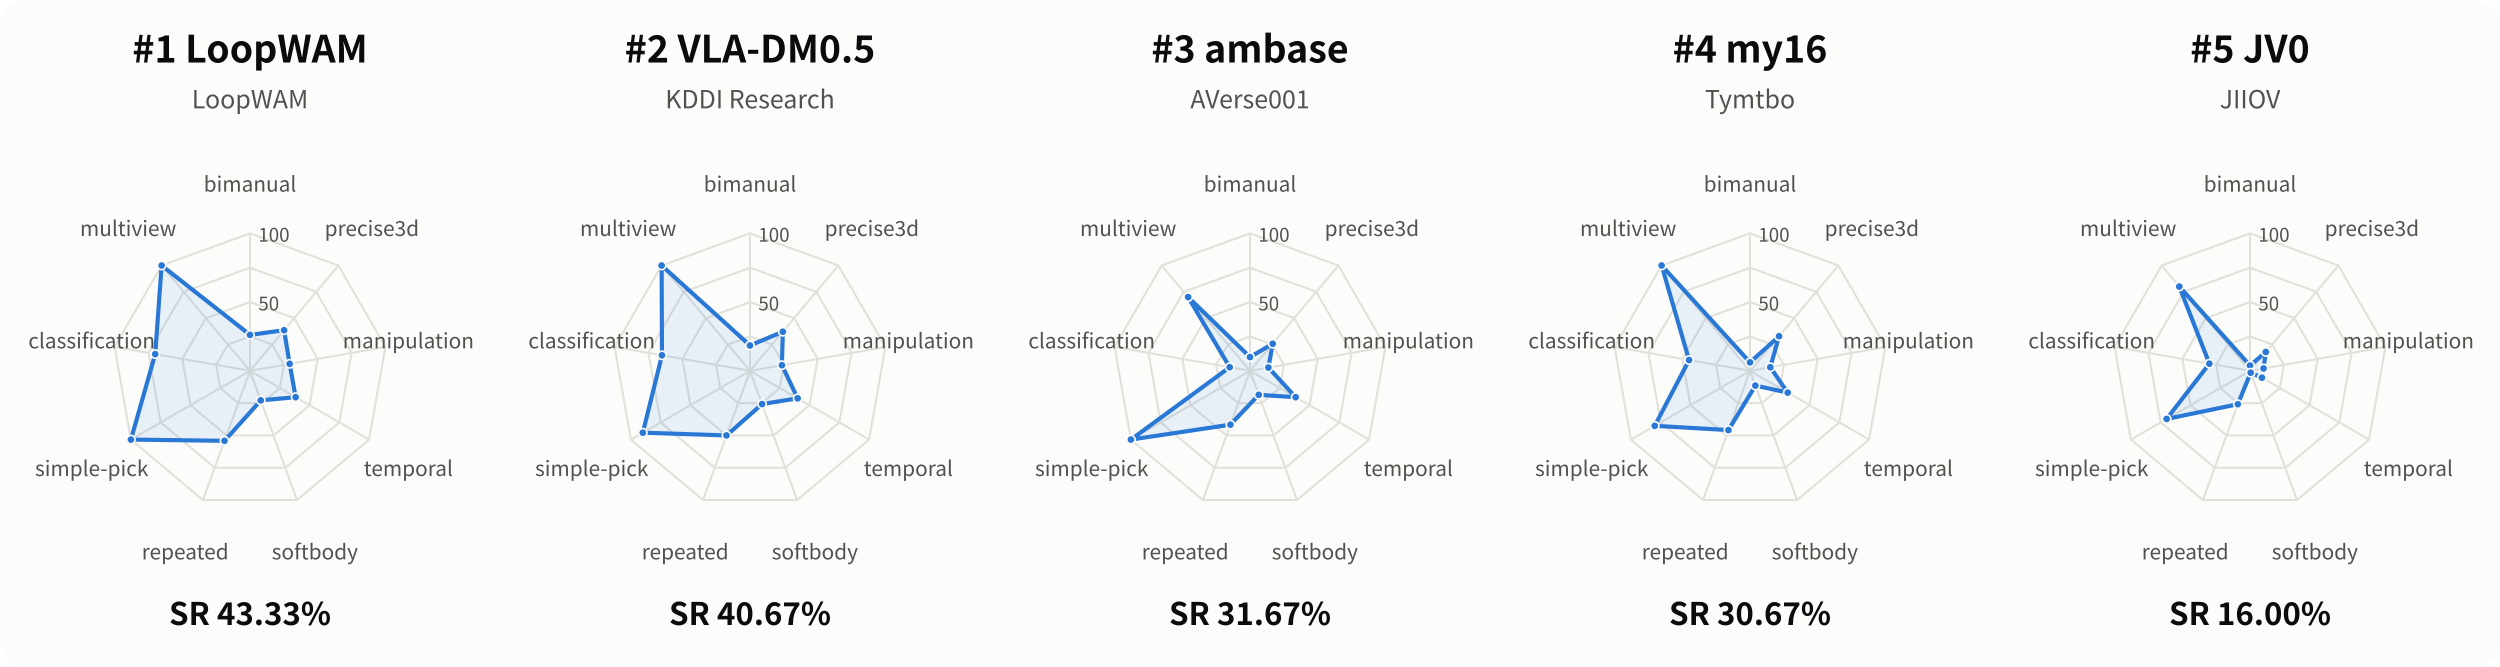
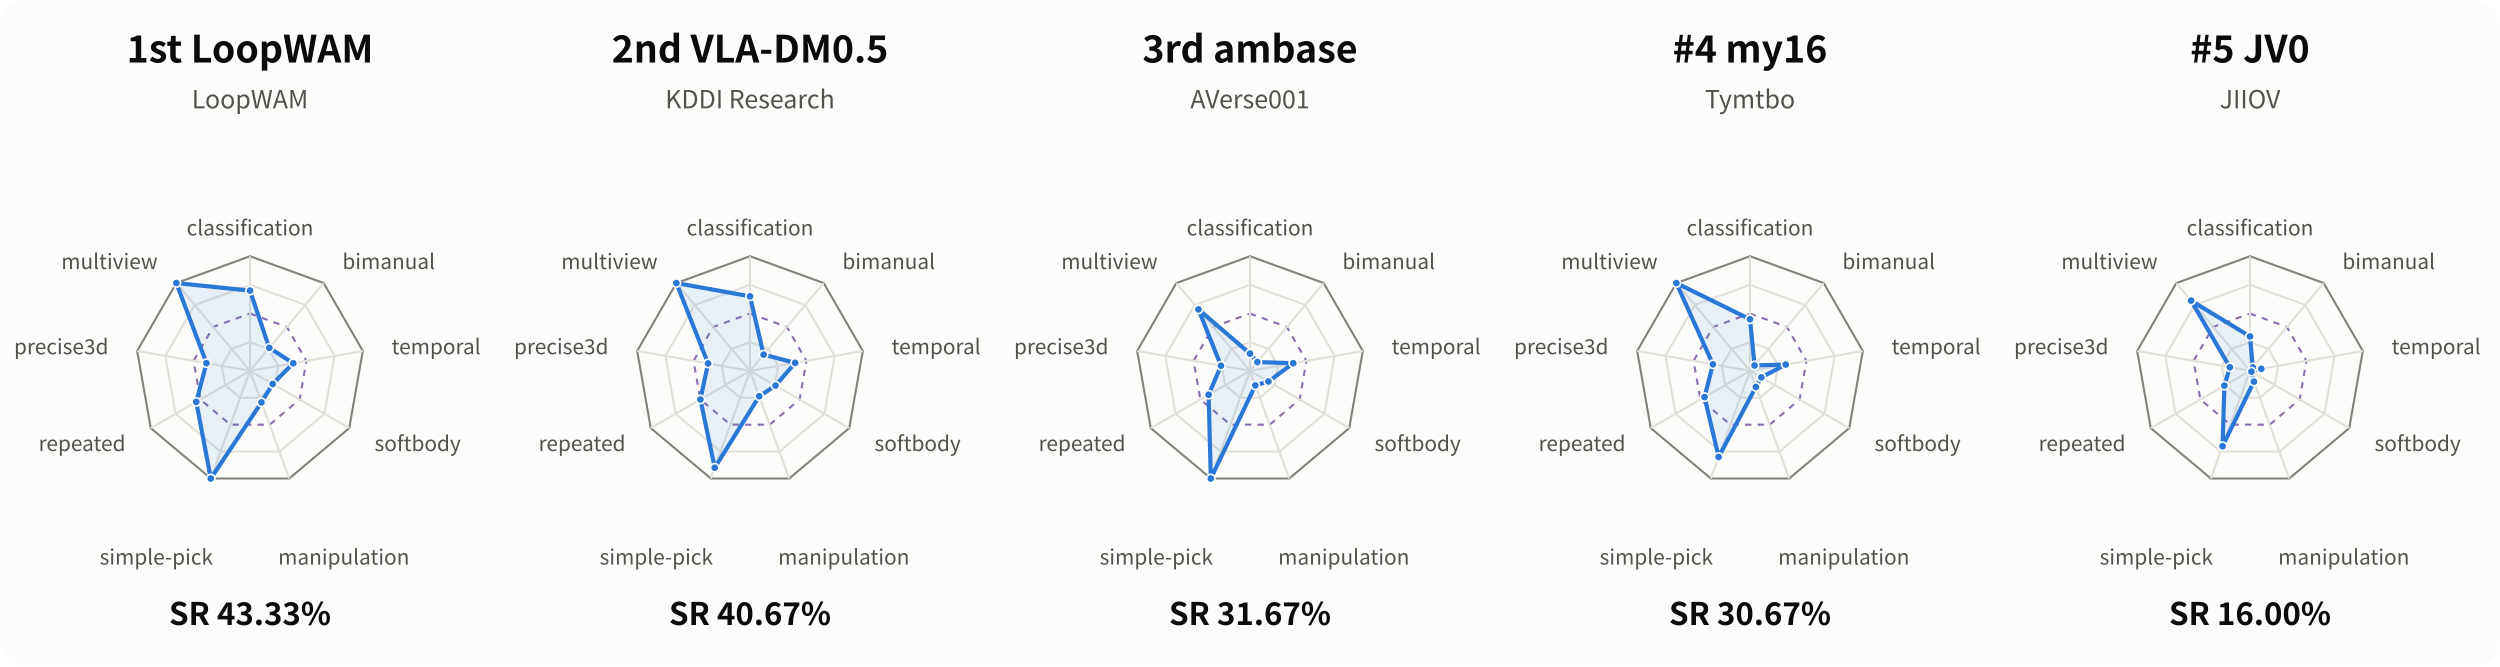
<svg xmlns="http://www.w3.org/2000/svg" width="1200" height="320" viewBox="0 0 1200 320" role="img" aria-labelledby="title desc">
  <style>text{font-family:system-ui,-apple-system,"Segoe UI","Noto Sans CJK SC",sans-serif;fill:#0b0b0b} .muted{fill:#52514e} .inverse{fill:#fcfcfb}</style>
  <rect width="100%" height="100%" rx="12" fill="#fcfcfb" />
  <g>
-     <text x="120.00" y="30.00" font-size="18" text-anchor="middle" font-weight="650" class="">#1  LoopWAM</text>
+     <text x="120.00" y="30.00" font-size="18" text-anchor="middle" font-weight="650" class="">1st  LoopWAM</text>
    <text x="120.00" y="52.00" font-size="12" text-anchor="middle" font-weight="400" class="muted">LoopWAM</text>
-     <polygon points="120.00,161.50 130.61,165.36 136.25,175.13 134.29,186.25 125.64,193.50 114.36,193.50 105.71,186.25 103.75,175.13 109.39,165.36" fill="none" stroke="#e1e0d9" stroke-width="1" />
-     <polygon points="120.00,145.00 141.21,152.72 152.50,172.27 148.58,194.50 131.29,209.01 108.71,209.01 91.42,194.50 87.50,172.27 98.79,152.72" fill="none" stroke="#e1e0d9" stroke-width="1" />
-     <polygon points="120.00,128.50 151.82,140.08 168.75,169.40 162.87,202.75 136.93,224.51 103.07,224.51 77.13,202.75 71.25,169.40 88.18,140.08" fill="none" stroke="#e1e0d9" stroke-width="1" />
-     <polygon points="120.00,112.00 162.42,127.44 185.00,166.54 177.16,211.00 142.57,240.02 97.43,240.02 62.84,211.00 55.00,166.54 77.58,127.44" fill="none" stroke="#e1e0d9" stroke-width="1" />
-     <path d="M 120 178 L 120.00 112.00" stroke="#e1e0d9" fill="none" />
-     <text x="120.00" y="92.00" font-size="10" text-anchor="middle" font-weight="400" class="muted">bimanual</text>
-     <path d="M 120 178 L 162.42 127.44" stroke="#e1e0d9" fill="none" />
-     <text x="178.49" y="113.29" font-size="10" text-anchor="middle" font-weight="400" class="muted">precise3d</text>
-     <path d="M 120 178 L 185.00 166.54" stroke="#e1e0d9" fill="none" />
-     <text x="196.00" y="167.20" font-size="10" text-anchor="middle" font-weight="400" class="muted">manipulation</text>
-     <path d="M 120 178 L 177.16 211.00" stroke="#e1e0d9" fill="none" />
-     <text x="196.00" y="228.50" font-size="10" text-anchor="middle" font-weight="400" class="muted">temporal</text>
-     <path d="M 120 178 L 142.57 240.02" stroke="#e1e0d9" fill="none" />
-     <text x="151.12" y="268.51" font-size="10" text-anchor="middle" font-weight="400" class="muted">softbody</text>
-     <path d="M 120 178 L 97.43 240.02" stroke="#e1e0d9" fill="none" />
-     <text x="88.88" y="268.51" font-size="10" text-anchor="middle" font-weight="400" class="muted">repeated</text>
-     <path d="M 120 178 L 62.84 211.00" stroke="#e1e0d9" fill="none" />
-     <text x="44.00" y="228.50" font-size="10" text-anchor="middle" font-weight="400" class="muted">simple-pick</text>
-     <path d="M 120 178 L 55.00 166.54" stroke="#e1e0d9" fill="none" />
-     <text x="44.00" y="167.20" font-size="10" text-anchor="middle" font-weight="400" class="muted">classification</text>
-     <path d="M 120 178 L 77.58 127.44" stroke="#e1e0d9" fill="none" />
-     <text x="61.51" y="113.29" font-size="10" text-anchor="middle" font-weight="400" class="muted">multiview</text>
-     <text x="124.00" y="149.00" font-size="9" text-anchor="start" font-weight="400" class="muted">50</text>
-     <text x="124.00" y="116.00" font-size="9" text-anchor="start" font-weight="400" class="muted">100</text>
-     <polygon points="120.00,160.74 136.36,158.50 139.03,174.64 141.91,190.65 125.16,192.18 107.77,211.59 62.84,211.00 74.50,169.98 77.58,127.44" fill="#2a78d6" fill-opacity="0.10" stroke="#2a78d6" stroke-width="2" stroke-linejoin="round" />
-     <circle cx="120.00" cy="160.74" r="2" fill="#2a78d6" stroke="#fcfcfb" stroke-width="0.8" />
-     <circle cx="136.36" cy="158.50" r="2" fill="#2a78d6" stroke="#fcfcfb" stroke-width="0.8" />
-     <circle cx="139.03" cy="174.64" r="2" fill="#2a78d6" stroke="#fcfcfb" stroke-width="0.8" />
-     <circle cx="141.91" cy="190.65" r="2" fill="#2a78d6" stroke="#fcfcfb" stroke-width="0.8" />
-     <circle cx="125.16" cy="192.18" r="2" fill="#2a78d6" stroke="#fcfcfb" stroke-width="0.8" />
-     <circle cx="107.77" cy="211.59" r="2" fill="#2a78d6" stroke="#fcfcfb" stroke-width="0.8" />
-     <circle cx="62.84" cy="211.00" r="2" fill="#2a78d6" stroke="#fcfcfb" stroke-width="0.8" />
-     <circle cx="74.50" cy="169.98" r="2" fill="#2a78d6" stroke="#fcfcfb" stroke-width="0.8" />
-     <circle cx="77.58" cy="127.44" r="2" fill="#2a78d6" stroke="#fcfcfb" stroke-width="0.8" />
+     <polygon points="120.00,164.25 128.84,167.47 133.54,175.61 131.91,184.88 124.70,190.92 115.30,190.92 108.09,184.88 106.46,175.61 111.16,167.47" fill="none" stroke="#e1e0d9" stroke-width="1" />
+     <polygon points="120.00,150.50 137.68,156.93 147.08,173.22 143.82,191.75 129.41,203.84 110.59,203.84 96.18,191.75 92.92,173.22 102.32,156.93" fill="none" stroke="#8b6caf" stroke-width="1" stroke-dasharray="3 3" />
+     <polygon points="120.00,136.75 146.51,146.40 160.62,170.84 155.72,198.62 134.11,216.76 105.89,216.76 84.28,198.62 79.38,170.84 93.49,146.40" fill="none" stroke="#e1e0d9" stroke-width="1" />
+     <polygon points="120.00,123.00 155.35,135.87 174.16,168.45 167.63,205.50 138.81,229.68 101.19,229.68 72.37,205.50 65.84,168.45 84.65,135.87" fill="none" stroke="#82827b" stroke-width="1" />
+     <path d="M 120 178 L 120.00 123.00" stroke="#e1e0d9" fill="none" />
+     <text x="120.00" y="113.00" font-size="10" text-anchor="middle" font-weight="400" class="muted">classification</text>
+     <path d="M 120 178 L 155.35 135.87" stroke="#e1e0d9" fill="none" />
+     <text x="164.35" y="129.14" font-size="10" text-anchor="start" font-weight="400" class="muted">bimanual</text>
+     <path d="M 120 178 L 174.16 168.45" stroke="#e1e0d9" fill="none" />
+     <text x="187.95" y="170.02" font-size="10" text-anchor="start" font-weight="400" class="muted">temporal</text>
+     <path d="M 120 178 L 167.63 205.50" stroke="#e1e0d9" fill="none" />
+     <text x="179.76" y="216.50" font-size="10" text-anchor="start" font-weight="400" class="muted">softbody</text>
+     <path d="M 120 178 L 138.81 229.68" stroke="#e1e0d9" fill="none" />
+     <text x="165.00" y="271.00" font-size="10" text-anchor="middle" font-weight="400" class="muted">manipulation</text>
+     <path d="M 120 178 L 101.19 229.68" stroke="#e1e0d9" fill="none" />
+     <text x="75.00" y="271.00" font-size="10" text-anchor="middle" font-weight="400" class="muted">simple-pick</text>
+     <path d="M 120 178 L 72.37 205.50" stroke="#e1e0d9" fill="none" />
+     <text x="60.24" y="216.50" font-size="10" text-anchor="end" font-weight="400" class="muted">repeated</text>
+     <path d="M 120 178 L 65.84 168.45" stroke="#e1e0d9" fill="none" />
+     <text x="52.05" y="170.02" font-size="10" text-anchor="end" font-weight="400" class="muted">precise3d</text>
+     <path d="M 120 178 L 84.65 135.87" stroke="#e1e0d9" fill="none" />
+     <text x="75.65" y="129.14" font-size="10" text-anchor="end" font-weight="400" class="muted">multiview</text>
+     <polygon points="120.00,139.50 129.25,166.98 140.76,174.34 130.89,184.29 125.51,193.14 101.19,229.68 94.20,192.90 99.11,174.32 84.65,135.87" fill="#2a78d6" fill-opacity="0.10" stroke="#2a78d6" stroke-width="2" stroke-linejoin="round" />
+     <circle cx="120.00" cy="139.50" r="2" fill="#2a78d6" stroke="#fcfcfb" stroke-width="0.8" />
+     <circle cx="129.25" cy="166.98" r="2" fill="#2a78d6" stroke="#fcfcfb" stroke-width="0.8" />
+     <circle cx="140.76" cy="174.34" r="2" fill="#2a78d6" stroke="#fcfcfb" stroke-width="0.8" />
+     <circle cx="130.89" cy="184.29" r="2" fill="#2a78d6" stroke="#fcfcfb" stroke-width="0.8" />
+     <circle cx="125.51" cy="193.14" r="2" fill="#2a78d6" stroke="#fcfcfb" stroke-width="0.8" />
+     <circle cx="101.19" cy="229.68" r="2" fill="#2a78d6" stroke="#fcfcfb" stroke-width="0.8" />
+     <circle cx="94.20" cy="192.90" r="2" fill="#2a78d6" stroke="#fcfcfb" stroke-width="0.8" />
+     <circle cx="99.11" cy="174.32" r="2" fill="#2a78d6" stroke="#fcfcfb" stroke-width="0.8" />
+     <circle cx="84.65" cy="135.87" r="2" fill="#2a78d6" stroke="#fcfcfb" stroke-width="0.8" />
    <text x="120.00" y="300.00" font-size="15" text-anchor="middle" font-weight="600" class="">SR 43.33%</text>
  </g>
  <g>
-     <text x="360.00" y="30.00" font-size="18" text-anchor="middle" font-weight="650" class="">#2  VLA-DM0.5</text>
+     <text x="360.00" y="30.00" font-size="18" text-anchor="middle" font-weight="650" class="">2nd  VLA-DM0.5</text>
    <text x="360.00" y="52.00" font-size="12" text-anchor="middle" font-weight="400" class="muted">KDDI Research</text>
-     <polygon points="360.00,161.50 370.61,165.36 376.25,175.13 374.29,186.25 365.64,193.50 354.36,193.50 345.71,186.25 343.75,175.13 349.39,165.36" fill="none" stroke="#e1e0d9" stroke-width="1" />
-     <polygon points="360.00,145.00 381.21,152.72 392.50,172.27 388.58,194.50 371.29,209.01 348.71,209.01 331.42,194.50 327.50,172.27 338.79,152.72" fill="none" stroke="#e1e0d9" stroke-width="1" />
-     <polygon points="360.00,128.50 391.82,140.08 408.75,169.40 402.87,202.75 376.93,224.51 343.07,224.51 317.13,202.75 311.25,169.40 328.18,140.08" fill="none" stroke="#e1e0d9" stroke-width="1" />
-     <polygon points="360.00,112.00 402.42,127.44 425.00,166.54 417.16,211.00 382.57,240.02 337.43,240.02 302.84,211.00 295.00,166.54 317.58,127.44" fill="none" stroke="#e1e0d9" stroke-width="1" />
-     <path d="M 360 178 L 360.00 112.00" stroke="#e1e0d9" fill="none" />
-     <text x="360.00" y="92.00" font-size="10" text-anchor="middle" font-weight="400" class="muted">bimanual</text>
-     <path d="M 360 178 L 402.42 127.44" stroke="#e1e0d9" fill="none" />
-     <text x="418.49" y="113.29" font-size="10" text-anchor="middle" font-weight="400" class="muted">precise3d</text>
-     <path d="M 360 178 L 425.00 166.54" stroke="#e1e0d9" fill="none" />
-     <text x="436.00" y="167.20" font-size="10" text-anchor="middle" font-weight="400" class="muted">manipulation</text>
-     <path d="M 360 178 L 417.16 211.00" stroke="#e1e0d9" fill="none" />
-     <text x="436.00" y="228.50" font-size="10" text-anchor="middle" font-weight="400" class="muted">temporal</text>
-     <path d="M 360 178 L 382.57 240.02" stroke="#e1e0d9" fill="none" />
-     <text x="391.12" y="268.51" font-size="10" text-anchor="middle" font-weight="400" class="muted">softbody</text>
-     <path d="M 360 178 L 337.43 240.02" stroke="#e1e0d9" fill="none" />
-     <text x="328.88" y="268.51" font-size="10" text-anchor="middle" font-weight="400" class="muted">repeated</text>
-     <path d="M 360 178 L 302.84 211.00" stroke="#e1e0d9" fill="none" />
-     <text x="284.00" y="228.50" font-size="10" text-anchor="middle" font-weight="400" class="muted">simple-pick</text>
-     <path d="M 360 178 L 295.00 166.54" stroke="#e1e0d9" fill="none" />
-     <text x="284.00" y="167.20" font-size="10" text-anchor="middle" font-weight="400" class="muted">classification</text>
-     <path d="M 360 178 L 317.58 127.44" stroke="#e1e0d9" fill="none" />
-     <text x="301.51" y="113.29" font-size="10" text-anchor="middle" font-weight="400" class="muted">multiview</text>
-     <text x="364.00" y="149.00" font-size="9" text-anchor="start" font-weight="400" class="muted">50</text>
-     <text x="364.00" y="116.00" font-size="9" text-anchor="start" font-weight="400" class="muted">100</text>
-     <polygon points="360.00,165.82 375.76,159.22 375.32,175.30 382.86,191.20 365.80,193.95 348.71,209.01 308.56,207.70 317.75,170.55 317.58,127.44" fill="#2a78d6" fill-opacity="0.10" stroke="#2a78d6" stroke-width="2" stroke-linejoin="round" />
-     <circle cx="360.00" cy="165.82" r="2" fill="#2a78d6" stroke="#fcfcfb" stroke-width="0.8" />
-     <circle cx="375.76" cy="159.22" r="2" fill="#2a78d6" stroke="#fcfcfb" stroke-width="0.8" />
-     <circle cx="375.32" cy="175.30" r="2" fill="#2a78d6" stroke="#fcfcfb" stroke-width="0.8" />
-     <circle cx="382.86" cy="191.20" r="2" fill="#2a78d6" stroke="#fcfcfb" stroke-width="0.8" />
-     <circle cx="365.80" cy="193.95" r="2" fill="#2a78d6" stroke="#fcfcfb" stroke-width="0.8" />
-     <circle cx="348.71" cy="209.01" r="2" fill="#2a78d6" stroke="#fcfcfb" stroke-width="0.8" />
-     <circle cx="308.56" cy="207.70" r="2" fill="#2a78d6" stroke="#fcfcfb" stroke-width="0.8" />
-     <circle cx="317.75" cy="170.55" r="2" fill="#2a78d6" stroke="#fcfcfb" stroke-width="0.8" />
-     <circle cx="317.58" cy="127.44" r="2" fill="#2a78d6" stroke="#fcfcfb" stroke-width="0.8" />
+     <polygon points="360.00,164.25 368.84,167.47 373.54,175.61 371.91,184.88 364.70,190.92 355.30,190.92 348.09,184.88 346.46,175.61 351.16,167.47" fill="none" stroke="#e1e0d9" stroke-width="1" />
+     <polygon points="360.00,150.50 377.68,156.93 387.08,173.22 383.82,191.75 369.41,203.84 350.59,203.84 336.18,191.75 332.92,173.22 342.32,156.93" fill="none" stroke="#8b6caf" stroke-width="1" stroke-dasharray="3 3" />
+     <polygon points="360.00,136.75 386.51,146.40 400.62,170.84 395.72,198.62 374.11,216.76 345.89,216.76 324.28,198.62 319.38,170.84 333.49,146.40" fill="none" stroke="#e1e0d9" stroke-width="1" />
+     <polygon points="360.00,123.00 395.35,135.87 414.16,168.45 407.63,205.50 378.81,229.68 341.19,229.68 312.37,205.50 305.84,168.45 324.65,135.87" fill="none" stroke="#82827b" stroke-width="1" />
+     <path d="M 360 178 L 360.00 123.00" stroke="#e1e0d9" fill="none" />
+     <text x="360.00" y="113.00" font-size="10" text-anchor="middle" font-weight="400" class="muted">classification</text>
+     <path d="M 360 178 L 395.35 135.87" stroke="#e1e0d9" fill="none" />
+     <text x="404.35" y="129.14" font-size="10" text-anchor="start" font-weight="400" class="muted">bimanual</text>
+     <path d="M 360 178 L 414.16 168.45" stroke="#e1e0d9" fill="none" />
+     <text x="427.95" y="170.02" font-size="10" text-anchor="start" font-weight="400" class="muted">temporal</text>
+     <path d="M 360 178 L 407.63 205.50" stroke="#e1e0d9" fill="none" />
+     <text x="419.76" y="216.50" font-size="10" text-anchor="start" font-weight="400" class="muted">softbody</text>
+     <path d="M 360 178 L 378.81 229.68" stroke="#e1e0d9" fill="none" />
+     <text x="405.00" y="271.00" font-size="10" text-anchor="middle" font-weight="400" class="muted">manipulation</text>
+     <path d="M 360 178 L 341.19 229.68" stroke="#e1e0d9" fill="none" />
+     <text x="315.00" y="271.00" font-size="10" text-anchor="middle" font-weight="400" class="muted">simple-pick</text>
+     <path d="M 360 178 L 312.37 205.50" stroke="#e1e0d9" fill="none" />
+     <text x="300.24" y="216.50" font-size="10" text-anchor="end" font-weight="400" class="muted">repeated</text>
+     <path d="M 360 178 L 305.84 168.45" stroke="#e1e0d9" fill="none" />
+     <text x="292.05" y="170.02" font-size="10" text-anchor="end" font-weight="400" class="muted">precise3d</text>
+     <path d="M 360 178 L 324.65 135.87" stroke="#e1e0d9" fill="none" />
+     <text x="315.65" y="129.14" font-size="10" text-anchor="end" font-weight="400" class="muted">multiview</text>
+     <polygon points="360.00,142.25 366.53,170.22 381.67,174.18 372.25,185.07 364.43,190.18 343.07,224.51 336.18,191.75 339.88,174.45 324.65,135.87" fill="#2a78d6" fill-opacity="0.10" stroke="#2a78d6" stroke-width="2" stroke-linejoin="round" />
+     <circle cx="360.00" cy="142.25" r="2" fill="#2a78d6" stroke="#fcfcfb" stroke-width="0.8" />
+     <circle cx="366.53" cy="170.22" r="2" fill="#2a78d6" stroke="#fcfcfb" stroke-width="0.8" />
+     <circle cx="381.67" cy="174.18" r="2" fill="#2a78d6" stroke="#fcfcfb" stroke-width="0.8" />
+     <circle cx="372.25" cy="185.07" r="2" fill="#2a78d6" stroke="#fcfcfb" stroke-width="0.8" />
+     <circle cx="364.43" cy="190.18" r="2" fill="#2a78d6" stroke="#fcfcfb" stroke-width="0.8" />
+     <circle cx="343.07" cy="224.51" r="2" fill="#2a78d6" stroke="#fcfcfb" stroke-width="0.8" />
+     <circle cx="336.18" cy="191.75" r="2" fill="#2a78d6" stroke="#fcfcfb" stroke-width="0.8" />
+     <circle cx="339.88" cy="174.45" r="2" fill="#2a78d6" stroke="#fcfcfb" stroke-width="0.8" />
+     <circle cx="324.65" cy="135.87" r="2" fill="#2a78d6" stroke="#fcfcfb" stroke-width="0.8" />
    <text x="360.00" y="300.00" font-size="15" text-anchor="middle" font-weight="600" class="">SR 40.67%</text>
  </g>
  <g>
-     <text x="600.00" y="30.00" font-size="18" text-anchor="middle" font-weight="650" class="">#3  ambase</text>
+     <text x="600.00" y="30.00" font-size="18" text-anchor="middle" font-weight="650" class="">3rd  ambase</text>
    <text x="600.00" y="52.00" font-size="12" text-anchor="middle" font-weight="400" class="muted">AVerse001</text>
-     <polygon points="600.00,161.50 610.61,165.36 616.25,175.13 614.29,186.25 605.64,193.50 594.36,193.50 585.71,186.25 583.75,175.13 589.39,165.36" fill="none" stroke="#e1e0d9" stroke-width="1" />
-     <polygon points="600.00,145.00 621.21,152.72 632.50,172.27 628.58,194.50 611.29,209.01 588.71,209.01 571.42,194.50 567.50,172.27 578.79,152.72" fill="none" stroke="#e1e0d9" stroke-width="1" />
-     <polygon points="600.00,128.50 631.82,140.08 648.75,169.40 642.87,202.75 616.93,224.51 583.07,224.51 557.13,202.75 551.25,169.40 568.18,140.08" fill="none" stroke="#e1e0d9" stroke-width="1" />
-     <polygon points="600.00,112.00 642.42,127.44 665.00,166.54 657.16,211.00 622.57,240.02 577.43,240.02 542.84,211.00 535.00,166.54 557.58,127.44" fill="none" stroke="#e1e0d9" stroke-width="1" />
-     <path d="M 600 178 L 600.00 112.00" stroke="#e1e0d9" fill="none" />
-     <text x="600.00" y="92.00" font-size="10" text-anchor="middle" font-weight="400" class="muted">bimanual</text>
-     <path d="M 600 178 L 642.42 127.44" stroke="#e1e0d9" fill="none" />
-     <text x="658.49" y="113.29" font-size="10" text-anchor="middle" font-weight="400" class="muted">precise3d</text>
-     <path d="M 600 178 L 665.00 166.54" stroke="#e1e0d9" fill="none" />
-     <text x="676.00" y="167.20" font-size="10" text-anchor="middle" font-weight="400" class="muted">manipulation</text>
-     <path d="M 600 178 L 657.16 211.00" stroke="#e1e0d9" fill="none" />
-     <text x="676.00" y="228.50" font-size="10" text-anchor="middle" font-weight="400" class="muted">temporal</text>
-     <path d="M 600 178 L 622.57 240.02" stroke="#e1e0d9" fill="none" />
-     <text x="631.12" y="268.51" font-size="10" text-anchor="middle" font-weight="400" class="muted">softbody</text>
-     <path d="M 600 178 L 577.43 240.02" stroke="#e1e0d9" fill="none" />
-     <text x="568.88" y="268.51" font-size="10" text-anchor="middle" font-weight="400" class="muted">repeated</text>
-     <path d="M 600 178 L 542.84 211.00" stroke="#e1e0d9" fill="none" />
-     <text x="524.00" y="228.50" font-size="10" text-anchor="middle" font-weight="400" class="muted">simple-pick</text>
-     <path d="M 600 178 L 535.00 166.54" stroke="#e1e0d9" fill="none" />
-     <text x="524.00" y="167.20" font-size="10" text-anchor="middle" font-weight="400" class="muted">classification</text>
-     <path d="M 600 178 L 557.58 127.44" stroke="#e1e0d9" fill="none" />
-     <text x="541.51" y="113.29" font-size="10" text-anchor="middle" font-weight="400" class="muted">multiview</text>
-     <text x="604.00" y="149.00" font-size="9" text-anchor="start" font-weight="400" class="muted">50</text>
-     <text x="604.00" y="116.00" font-size="9" text-anchor="start" font-weight="400" class="muted">100</text>
-     <polygon points="600.00,171.40 610.91,165.00 608.82,176.44 621.91,190.65 604.19,189.52 590.59,203.84 542.84,211.00 590.25,176.28 570.30,142.61" fill="#2a78d6" fill-opacity="0.10" stroke="#2a78d6" stroke-width="2" stroke-linejoin="round" />
-     <circle cx="600.00" cy="171.40" r="2" fill="#2a78d6" stroke="#fcfcfb" stroke-width="0.8" />
-     <circle cx="610.91" cy="165.00" r="2" fill="#2a78d6" stroke="#fcfcfb" stroke-width="0.8" />
-     <circle cx="608.82" cy="176.44" r="2" fill="#2a78d6" stroke="#fcfcfb" stroke-width="0.8" />
-     <circle cx="621.91" cy="190.65" r="2" fill="#2a78d6" stroke="#fcfcfb" stroke-width="0.8" />
-     <circle cx="604.19" cy="189.52" r="2" fill="#2a78d6" stroke="#fcfcfb" stroke-width="0.8" />
-     <circle cx="590.59" cy="203.84" r="2" fill="#2a78d6" stroke="#fcfcfb" stroke-width="0.8" />
-     <circle cx="542.84" cy="211.00" r="2" fill="#2a78d6" stroke="#fcfcfb" stroke-width="0.8" />
-     <circle cx="590.25" cy="176.28" r="2" fill="#2a78d6" stroke="#fcfcfb" stroke-width="0.8" />
-     <circle cx="570.30" cy="142.61" r="2" fill="#2a78d6" stroke="#fcfcfb" stroke-width="0.8" />
+     <polygon points="600.00,164.25 608.84,167.47 613.54,175.61 611.91,184.88 604.70,190.92 595.30,190.92 588.09,184.88 586.46,175.61 591.16,167.47" fill="none" stroke="#e1e0d9" stroke-width="1" />
+     <polygon points="600.00,150.50 617.68,156.93 627.08,173.22 623.82,191.75 609.41,203.84 590.59,203.84 576.18,191.75 572.92,173.22 582.32,156.93" fill="none" stroke="#8b6caf" stroke-width="1" stroke-dasharray="3 3" />
+     <polygon points="600.00,136.75 626.51,146.40 640.62,170.84 635.72,198.62 614.11,216.76 585.89,216.76 564.28,198.62 559.38,170.84 573.49,146.40" fill="none" stroke="#e1e0d9" stroke-width="1" />
+     <polygon points="600.00,123.00 635.35,135.87 654.16,168.45 647.63,205.50 618.81,229.68 581.19,229.68 552.37,205.50 545.84,168.45 564.65,135.87" fill="none" stroke="#82827b" stroke-width="1" />
+     <path d="M 600 178 L 600.00 123.00" stroke="#e1e0d9" fill="none" />
+     <text x="600.00" y="113.00" font-size="10" text-anchor="middle" font-weight="400" class="muted">classification</text>
+     <path d="M 600 178 L 635.35 135.87" stroke="#e1e0d9" fill="none" />
+     <text x="644.35" y="129.14" font-size="10" text-anchor="start" font-weight="400" class="muted">bimanual</text>
+     <path d="M 600 178 L 654.16 168.45" stroke="#e1e0d9" fill="none" />
+     <text x="667.95" y="170.02" font-size="10" text-anchor="start" font-weight="400" class="muted">temporal</text>
+     <path d="M 600 178 L 647.63 205.50" stroke="#e1e0d9" fill="none" />
+     <text x="659.76" y="216.50" font-size="10" text-anchor="start" font-weight="400" class="muted">softbody</text>
+     <path d="M 600 178 L 618.81 229.68" stroke="#e1e0d9" fill="none" />
+     <text x="645.00" y="271.00" font-size="10" text-anchor="middle" font-weight="400" class="muted">manipulation</text>
+     <path d="M 600 178 L 581.19 229.68" stroke="#e1e0d9" fill="none" />
+     <text x="555.00" y="271.00" font-size="10" text-anchor="middle" font-weight="400" class="muted">simple-pick</text>
+     <path d="M 600 178 L 552.37 205.50" stroke="#e1e0d9" fill="none" />
+     <text x="540.24" y="216.50" font-size="10" text-anchor="end" font-weight="400" class="muted">repeated</text>
+     <path d="M 600 178 L 545.84 168.45" stroke="#e1e0d9" fill="none" />
+     <text x="532.05" y="170.02" font-size="10" text-anchor="end" font-weight="400" class="muted">precise3d</text>
+     <path d="M 600 178 L 564.65 135.87" stroke="#e1e0d9" fill="none" />
+     <text x="555.65" y="129.14" font-size="10" text-anchor="end" font-weight="400" class="muted">multiview</text>
+     <polygon points="600.00,169.75 603.54,173.79 620.76,174.34 608.85,183.11 602.55,185.01 581.19,229.68 580.15,189.46 586.07,175.54 575.25,148.51" fill="#2a78d6" fill-opacity="0.10" stroke="#2a78d6" stroke-width="2" stroke-linejoin="round" />
+     <circle cx="600.00" cy="169.75" r="2" fill="#2a78d6" stroke="#fcfcfb" stroke-width="0.8" />
+     <circle cx="603.54" cy="173.79" r="2" fill="#2a78d6" stroke="#fcfcfb" stroke-width="0.8" />
+     <circle cx="620.76" cy="174.34" r="2" fill="#2a78d6" stroke="#fcfcfb" stroke-width="0.8" />
+     <circle cx="608.85" cy="183.11" r="2" fill="#2a78d6" stroke="#fcfcfb" stroke-width="0.8" />
+     <circle cx="602.55" cy="185.01" r="2" fill="#2a78d6" stroke="#fcfcfb" stroke-width="0.8" />
+     <circle cx="581.19" cy="229.68" r="2" fill="#2a78d6" stroke="#fcfcfb" stroke-width="0.8" />
+     <circle cx="580.15" cy="189.46" r="2" fill="#2a78d6" stroke="#fcfcfb" stroke-width="0.8" />
+     <circle cx="586.07" cy="175.54" r="2" fill="#2a78d6" stroke="#fcfcfb" stroke-width="0.8" />
+     <circle cx="575.25" cy="148.51" r="2" fill="#2a78d6" stroke="#fcfcfb" stroke-width="0.8" />
    <text x="600.00" y="300.00" font-size="15" text-anchor="middle" font-weight="600" class="">SR 31.67%</text>
  </g>
  <g>
    <text x="840.00" y="30.00" font-size="18" text-anchor="middle" font-weight="650" class="">#4  my16</text>
    <text x="840.00" y="52.00" font-size="12" text-anchor="middle" font-weight="400" class="muted">Tymtbo</text>
-     <polygon points="840.00,161.50 850.61,165.36 856.25,175.13 854.29,186.25 845.64,193.50 834.36,193.50 825.71,186.25 823.75,175.13 829.39,165.36" fill="none" stroke="#e1e0d9" stroke-width="1" />
-     <polygon points="840.00,145.00 861.21,152.72 872.50,172.27 868.58,194.50 851.29,209.01 828.71,209.01 811.42,194.50 807.50,172.27 818.79,152.72" fill="none" stroke="#e1e0d9" stroke-width="1" />
-     <polygon points="840.00,128.50 871.82,140.08 888.75,169.40 882.87,202.75 856.93,224.51 823.07,224.51 797.13,202.75 791.25,169.40 808.18,140.08" fill="none" stroke="#e1e0d9" stroke-width="1" />
-     <polygon points="840.00,112.00 882.42,127.44 905.00,166.54 897.16,211.00 862.57,240.02 817.43,240.02 782.84,211.00 775.00,166.54 797.58,127.44" fill="none" stroke="#e1e0d9" stroke-width="1" />
-     <path d="M 840 178 L 840.00 112.00" stroke="#e1e0d9" fill="none" />
-     <text x="840.00" y="92.00" font-size="10" text-anchor="middle" font-weight="400" class="muted">bimanual</text>
-     <path d="M 840 178 L 882.42 127.44" stroke="#e1e0d9" fill="none" />
-     <text x="898.49" y="113.29" font-size="10" text-anchor="middle" font-weight="400" class="muted">precise3d</text>
-     <path d="M 840 178 L 905.00 166.54" stroke="#e1e0d9" fill="none" />
-     <text x="916.00" y="167.20" font-size="10" text-anchor="middle" font-weight="400" class="muted">manipulation</text>
-     <path d="M 840 178 L 897.16 211.00" stroke="#e1e0d9" fill="none" />
-     <text x="916.00" y="228.50" font-size="10" text-anchor="middle" font-weight="400" class="muted">temporal</text>
-     <path d="M 840 178 L 862.57 240.02" stroke="#e1e0d9" fill="none" />
-     <text x="871.12" y="268.51" font-size="10" text-anchor="middle" font-weight="400" class="muted">softbody</text>
-     <path d="M 840 178 L 817.43 240.02" stroke="#e1e0d9" fill="none" />
-     <text x="808.88" y="268.51" font-size="10" text-anchor="middle" font-weight="400" class="muted">repeated</text>
-     <path d="M 840 178 L 782.84 211.00" stroke="#e1e0d9" fill="none" />
-     <text x="764.00" y="228.50" font-size="10" text-anchor="middle" font-weight="400" class="muted">simple-pick</text>
-     <path d="M 840 178 L 775.00 166.54" stroke="#e1e0d9" fill="none" />
-     <text x="764.00" y="167.20" font-size="10" text-anchor="middle" font-weight="400" class="muted">classification</text>
-     <path d="M 840 178 L 797.58 127.44" stroke="#e1e0d9" fill="none" />
-     <text x="781.51" y="113.29" font-size="10" text-anchor="middle" font-weight="400" class="muted">multiview</text>
-     <text x="844.00" y="149.00" font-size="9" text-anchor="start" font-weight="400" class="muted">50</text>
-     <text x="844.00" y="116.00" font-size="9" text-anchor="start" font-weight="400" class="muted">100</text>
-     <polygon points="840.00,173.94 853.94,161.39 849.75,176.28 858.10,188.45 842.58,185.09 829.65,206.43 794.27,204.40 810.75,172.84 797.58,127.44" fill="#2a78d6" fill-opacity="0.10" stroke="#2a78d6" stroke-width="2" stroke-linejoin="round" />
-     <circle cx="840.00" cy="173.94" r="2" fill="#2a78d6" stroke="#fcfcfb" stroke-width="0.8" />
-     <circle cx="853.94" cy="161.39" r="2" fill="#2a78d6" stroke="#fcfcfb" stroke-width="0.8" />
-     <circle cx="849.75" cy="176.28" r="2" fill="#2a78d6" stroke="#fcfcfb" stroke-width="0.8" />
-     <circle cx="858.10" cy="188.45" r="2" fill="#2a78d6" stroke="#fcfcfb" stroke-width="0.8" />
-     <circle cx="842.58" cy="185.09" r="2" fill="#2a78d6" stroke="#fcfcfb" stroke-width="0.8" />
-     <circle cx="829.65" cy="206.43" r="2" fill="#2a78d6" stroke="#fcfcfb" stroke-width="0.8" />
-     <circle cx="794.27" cy="204.40" r="2" fill="#2a78d6" stroke="#fcfcfb" stroke-width="0.8" />
-     <circle cx="810.75" cy="172.84" r="2" fill="#2a78d6" stroke="#fcfcfb" stroke-width="0.8" />
-     <circle cx="797.58" cy="127.44" r="2" fill="#2a78d6" stroke="#fcfcfb" stroke-width="0.8" />
+     <polygon points="840.00,164.25 848.84,167.47 853.54,175.61 851.91,184.88 844.70,190.92 835.30,190.92 828.09,184.88 826.46,175.61 831.16,167.47" fill="none" stroke="#e1e0d9" stroke-width="1" />
+     <polygon points="840.00,150.50 857.68,156.93 867.08,173.22 863.82,191.75 849.41,203.84 830.59,203.84 816.18,191.75 812.92,173.22 822.32,156.93" fill="none" stroke="#8b6caf" stroke-width="1" stroke-dasharray="3 3" />
+     <polygon points="840.00,136.75 866.51,146.40 880.62,170.84 875.72,198.62 854.11,216.76 825.89,216.76 804.28,198.62 799.38,170.84 813.49,146.40" fill="none" stroke="#e1e0d9" stroke-width="1" />
+     <polygon points="840.00,123.00 875.35,135.87 894.16,168.45 887.63,205.50 858.81,229.68 821.19,229.68 792.37,205.50 785.84,168.45 804.65,135.87" fill="none" stroke="#82827b" stroke-width="1" />
+     <path d="M 840 178 L 840.00 123.00" stroke="#e1e0d9" fill="none" />
+     <text x="840.00" y="113.00" font-size="10" text-anchor="middle" font-weight="400" class="muted">classification</text>
+     <path d="M 840 178 L 875.35 135.87" stroke="#e1e0d9" fill="none" />
+     <text x="884.35" y="129.14" font-size="10" text-anchor="start" font-weight="400" class="muted">bimanual</text>
+     <path d="M 840 178 L 894.16 168.45" stroke="#e1e0d9" fill="none" />
+     <text x="907.95" y="170.02" font-size="10" text-anchor="start" font-weight="400" class="muted">temporal</text>
+     <path d="M 840 178 L 887.63 205.50" stroke="#e1e0d9" fill="none" />
+     <text x="899.76" y="216.50" font-size="10" text-anchor="start" font-weight="400" class="muted">softbody</text>
+     <path d="M 840 178 L 858.81 229.68" stroke="#e1e0d9" fill="none" />
+     <text x="885.00" y="271.00" font-size="10" text-anchor="middle" font-weight="400" class="muted">manipulation</text>
+     <path d="M 840 178 L 821.19 229.68" stroke="#e1e0d9" fill="none" />
+     <text x="795.00" y="271.00" font-size="10" text-anchor="middle" font-weight="400" class="muted">simple-pick</text>
+     <path d="M 840 178 L 792.37 205.50" stroke="#e1e0d9" fill="none" />
+     <text x="780.24" y="216.50" font-size="10" text-anchor="end" font-weight="400" class="muted">repeated</text>
+     <path d="M 840 178 L 785.84 168.45" stroke="#e1e0d9" fill="none" />
+     <text x="772.05" y="170.02" font-size="10" text-anchor="end" font-weight="400" class="muted">precise3d</text>
+     <path d="M 840 178 L 804.65 135.87" stroke="#e1e0d9" fill="none" />
+     <text x="795.65" y="129.14" font-size="10" text-anchor="end" font-weight="400" class="muted">multiview</text>
+     <polygon points="840.00,153.25 842.18,175.41 857.15,174.98 845.44,181.14 842.82,185.75 824.95,219.35 818.17,190.60 822.20,174.86 804.65,135.87" fill="#2a78d6" fill-opacity="0.10" stroke="#2a78d6" stroke-width="2" stroke-linejoin="round" />
+     <circle cx="840.00" cy="153.25" r="2" fill="#2a78d6" stroke="#fcfcfb" stroke-width="0.8" />
+     <circle cx="842.18" cy="175.41" r="2" fill="#2a78d6" stroke="#fcfcfb" stroke-width="0.8" />
+     <circle cx="857.15" cy="174.98" r="2" fill="#2a78d6" stroke="#fcfcfb" stroke-width="0.8" />
+     <circle cx="845.44" cy="181.14" r="2" fill="#2a78d6" stroke="#fcfcfb" stroke-width="0.8" />
+     <circle cx="842.82" cy="185.75" r="2" fill="#2a78d6" stroke="#fcfcfb" stroke-width="0.8" />
+     <circle cx="824.95" cy="219.35" r="2" fill="#2a78d6" stroke="#fcfcfb" stroke-width="0.8" />
+     <circle cx="818.17" cy="190.60" r="2" fill="#2a78d6" stroke="#fcfcfb" stroke-width="0.8" />
+     <circle cx="822.20" cy="174.86" r="2" fill="#2a78d6" stroke="#fcfcfb" stroke-width="0.8" />
+     <circle cx="804.65" cy="135.87" r="2" fill="#2a78d6" stroke="#fcfcfb" stroke-width="0.8" />
    <text x="840.00" y="300.00" font-size="15" text-anchor="middle" font-weight="600" class="">SR 30.67%</text>
  </g>
  <g>
    <text x="1080.00" y="30.00" font-size="18" text-anchor="middle" font-weight="650" class="">#5  JV0</text>
    <text x="1080.00" y="52.00" font-size="12" text-anchor="middle" font-weight="400" class="muted">JIIOV</text>
-     <polygon points="1080.00,161.50 1090.61,165.36 1096.25,175.13 1094.29,186.25 1085.64,193.50 1074.36,193.50 1065.71,186.25 1063.75,175.13 1069.39,165.36" fill="none" stroke="#e1e0d9" stroke-width="1" />
-     <polygon points="1080.00,145.00 1101.21,152.72 1112.50,172.27 1108.58,194.50 1091.29,209.01 1068.71,209.01 1051.42,194.50 1047.50,172.27 1058.79,152.72" fill="none" stroke="#e1e0d9" stroke-width="1" />
-     <polygon points="1080.00,128.50 1111.82,140.08 1128.75,169.40 1122.87,202.75 1096.93,224.51 1063.07,224.51 1037.13,202.75 1031.25,169.40 1048.18,140.08" fill="none" stroke="#e1e0d9" stroke-width="1" />
-     <polygon points="1080.00,112.00 1122.42,127.44 1145.00,166.54 1137.16,211.00 1102.57,240.02 1057.43,240.02 1022.84,211.00 1015.00,166.54 1037.58,127.44" fill="none" stroke="#e1e0d9" stroke-width="1" />
-     <path d="M 1080 178 L 1080.00 112.00" stroke="#e1e0d9" fill="none" />
-     <text x="1080.00" y="92.00" font-size="10" text-anchor="middle" font-weight="400" class="muted">bimanual</text>
-     <path d="M 1080 178 L 1122.42 127.44" stroke="#e1e0d9" fill="none" />
-     <text x="1138.49" y="113.29" font-size="10" text-anchor="middle" font-weight="400" class="muted">precise3d</text>
-     <path d="M 1080 178 L 1145.00 166.54" stroke="#e1e0d9" fill="none" />
-     <text x="1156.00" y="167.20" font-size="10" text-anchor="middle" font-weight="400" class="muted">manipulation</text>
-     <path d="M 1080 178 L 1137.16 211.00" stroke="#e1e0d9" fill="none" />
-     <text x="1156.00" y="228.50" font-size="10" text-anchor="middle" font-weight="400" class="muted">temporal</text>
-     <path d="M 1080 178 L 1102.57 240.02" stroke="#e1e0d9" fill="none" />
-     <text x="1111.12" y="268.51" font-size="10" text-anchor="middle" font-weight="400" class="muted">softbody</text>
-     <path d="M 1080 178 L 1057.43 240.02" stroke="#e1e0d9" fill="none" />
-     <text x="1048.88" y="268.51" font-size="10" text-anchor="middle" font-weight="400" class="muted">repeated</text>
-     <path d="M 1080 178 L 1022.84 211.00" stroke="#e1e0d9" fill="none" />
-     <text x="1004.00" y="228.50" font-size="10" text-anchor="middle" font-weight="400" class="muted">simple-pick</text>
-     <path d="M 1080 178 L 1015.00 166.54" stroke="#e1e0d9" fill="none" />
-     <text x="1004.00" y="167.20" font-size="10" text-anchor="middle" font-weight="400" class="muted">classification</text>
-     <path d="M 1080 178 L 1037.58 127.44" stroke="#e1e0d9" fill="none" />
-     <text x="1021.51" y="113.29" font-size="10" text-anchor="middle" font-weight="400" class="muted">multiview</text>
-     <text x="1084.00" y="149.00" font-size="9" text-anchor="start" font-weight="400" class="muted">50</text>
-     <text x="1084.00" y="116.00" font-size="9" text-anchor="start" font-weight="400" class="muted">100</text>
-     <polygon points="1080.00,175.46 1087.58,168.97 1086.50,176.85 1085.72,181.30 1080.32,178.89 1074.17,194.02 1039.99,201.10 1060.50,174.56 1046.06,137.55" fill="#2a78d6" fill-opacity="0.10" stroke="#2a78d6" stroke-width="2" stroke-linejoin="round" />
-     <circle cx="1080.00" cy="175.46" r="2" fill="#2a78d6" stroke="#fcfcfb" stroke-width="0.8" />
-     <circle cx="1087.58" cy="168.97" r="2" fill="#2a78d6" stroke="#fcfcfb" stroke-width="0.8" />
-     <circle cx="1086.50" cy="176.85" r="2" fill="#2a78d6" stroke="#fcfcfb" stroke-width="0.8" />
-     <circle cx="1085.72" cy="181.30" r="2" fill="#2a78d6" stroke="#fcfcfb" stroke-width="0.8" />
-     <circle cx="1080.32" cy="178.89" r="2" fill="#2a78d6" stroke="#fcfcfb" stroke-width="0.8" />
-     <circle cx="1074.17" cy="194.02" r="2" fill="#2a78d6" stroke="#fcfcfb" stroke-width="0.8" />
-     <circle cx="1039.99" cy="201.10" r="2" fill="#2a78d6" stroke="#fcfcfb" stroke-width="0.8" />
-     <circle cx="1060.50" cy="174.56" r="2" fill="#2a78d6" stroke="#fcfcfb" stroke-width="0.8" />
-     <circle cx="1046.06" cy="137.55" r="2" fill="#2a78d6" stroke="#fcfcfb" stroke-width="0.8" />
+     <polygon points="1080.00,164.25 1088.84,167.47 1093.54,175.61 1091.91,184.88 1084.70,190.92 1075.30,190.92 1068.09,184.88 1066.46,175.61 1071.16,167.47" fill="none" stroke="#e1e0d9" stroke-width="1" />
+     <polygon points="1080.00,150.50 1097.68,156.93 1107.08,173.22 1103.82,191.75 1089.41,203.84 1070.59,203.84 1056.18,191.75 1052.92,173.22 1062.32,156.93" fill="none" stroke="#8b6caf" stroke-width="1" stroke-dasharray="3 3" />
+     <polygon points="1080.00,136.75 1106.51,146.40 1120.62,170.84 1115.72,198.62 1094.11,216.76 1065.89,216.76 1044.28,198.62 1039.38,170.84 1053.49,146.40" fill="none" stroke="#e1e0d9" stroke-width="1" />
+     <polygon points="1080.00,123.00 1115.35,135.87 1134.16,168.45 1127.63,205.50 1098.81,229.68 1061.19,229.68 1032.37,205.50 1025.84,168.45 1044.65,135.87" fill="none" stroke="#82827b" stroke-width="1" />
+     <path d="M 1080 178 L 1080.00 123.00" stroke="#e1e0d9" fill="none" />
+     <text x="1080.00" y="113.00" font-size="10" text-anchor="middle" font-weight="400" class="muted">classification</text>
+     <path d="M 1080 178 L 1115.35 135.87" stroke="#e1e0d9" fill="none" />
+     <text x="1124.35" y="129.14" font-size="10" text-anchor="start" font-weight="400" class="muted">bimanual</text>
+     <path d="M 1080 178 L 1134.16 168.45" stroke="#e1e0d9" fill="none" />
+     <text x="1147.95" y="170.02" font-size="10" text-anchor="start" font-weight="400" class="muted">temporal</text>
+     <path d="M 1080 178 L 1127.63 205.50" stroke="#e1e0d9" fill="none" />
+     <text x="1139.76" y="216.50" font-size="10" text-anchor="start" font-weight="400" class="muted">softbody</text>
+     <path d="M 1080 178 L 1098.81 229.68" stroke="#e1e0d9" fill="none" />
+     <text x="1125.00" y="271.00" font-size="10" text-anchor="middle" font-weight="400" class="muted">manipulation</text>
+     <path d="M 1080 178 L 1061.19 229.68" stroke="#e1e0d9" fill="none" />
+     <text x="1035.00" y="271.00" font-size="10" text-anchor="middle" font-weight="400" class="muted">simple-pick</text>
+     <path d="M 1080 178 L 1032.37 205.50" stroke="#e1e0d9" fill="none" />
+     <text x="1020.24" y="216.50" font-size="10" text-anchor="end" font-weight="400" class="muted">repeated</text>
+     <path d="M 1080 178 L 1025.84 168.45" stroke="#e1e0d9" fill="none" />
+     <text x="1012.05" y="170.02" font-size="10" text-anchor="end" font-weight="400" class="muted">precise3d</text>
+     <path d="M 1080 178 L 1044.65 135.87" stroke="#e1e0d9" fill="none" />
+     <text x="1035.65" y="129.14" font-size="10" text-anchor="end" font-weight="400" class="muted">multiview</text>
+     <polygon points="1080.00,161.50 1081.36,176.38 1085.42,177.04 1080.68,178.39 1081.88,183.17 1066.83,214.18 1067.70,185.10 1070.33,176.29 1051.72,144.29" fill="#2a78d6" fill-opacity="0.10" stroke="#2a78d6" stroke-width="2" stroke-linejoin="round" />
+     <circle cx="1080.00" cy="161.50" r="2" fill="#2a78d6" stroke="#fcfcfb" stroke-width="0.8" />
+     <circle cx="1081.36" cy="176.38" r="2" fill="#2a78d6" stroke="#fcfcfb" stroke-width="0.8" />
+     <circle cx="1085.42" cy="177.04" r="2" fill="#2a78d6" stroke="#fcfcfb" stroke-width="0.8" />
+     <circle cx="1080.68" cy="178.39" r="2" fill="#2a78d6" stroke="#fcfcfb" stroke-width="0.8" />
+     <circle cx="1081.88" cy="183.17" r="2" fill="#2a78d6" stroke="#fcfcfb" stroke-width="0.8" />
+     <circle cx="1066.83" cy="214.18" r="2" fill="#2a78d6" stroke="#fcfcfb" stroke-width="0.8" />
+     <circle cx="1067.70" cy="185.10" r="2" fill="#2a78d6" stroke="#fcfcfb" stroke-width="0.8" />
+     <circle cx="1070.33" cy="176.29" r="2" fill="#2a78d6" stroke="#fcfcfb" stroke-width="0.8" />
+     <circle cx="1051.72" cy="144.29" r="2" fill="#2a78d6" stroke="#fcfcfb" stroke-width="0.8" />
    <text x="1080.00" y="300.00" font-size="15" text-anchor="middle" font-weight="600" class="">SR 16.00%</text>
  </g>
</svg>
